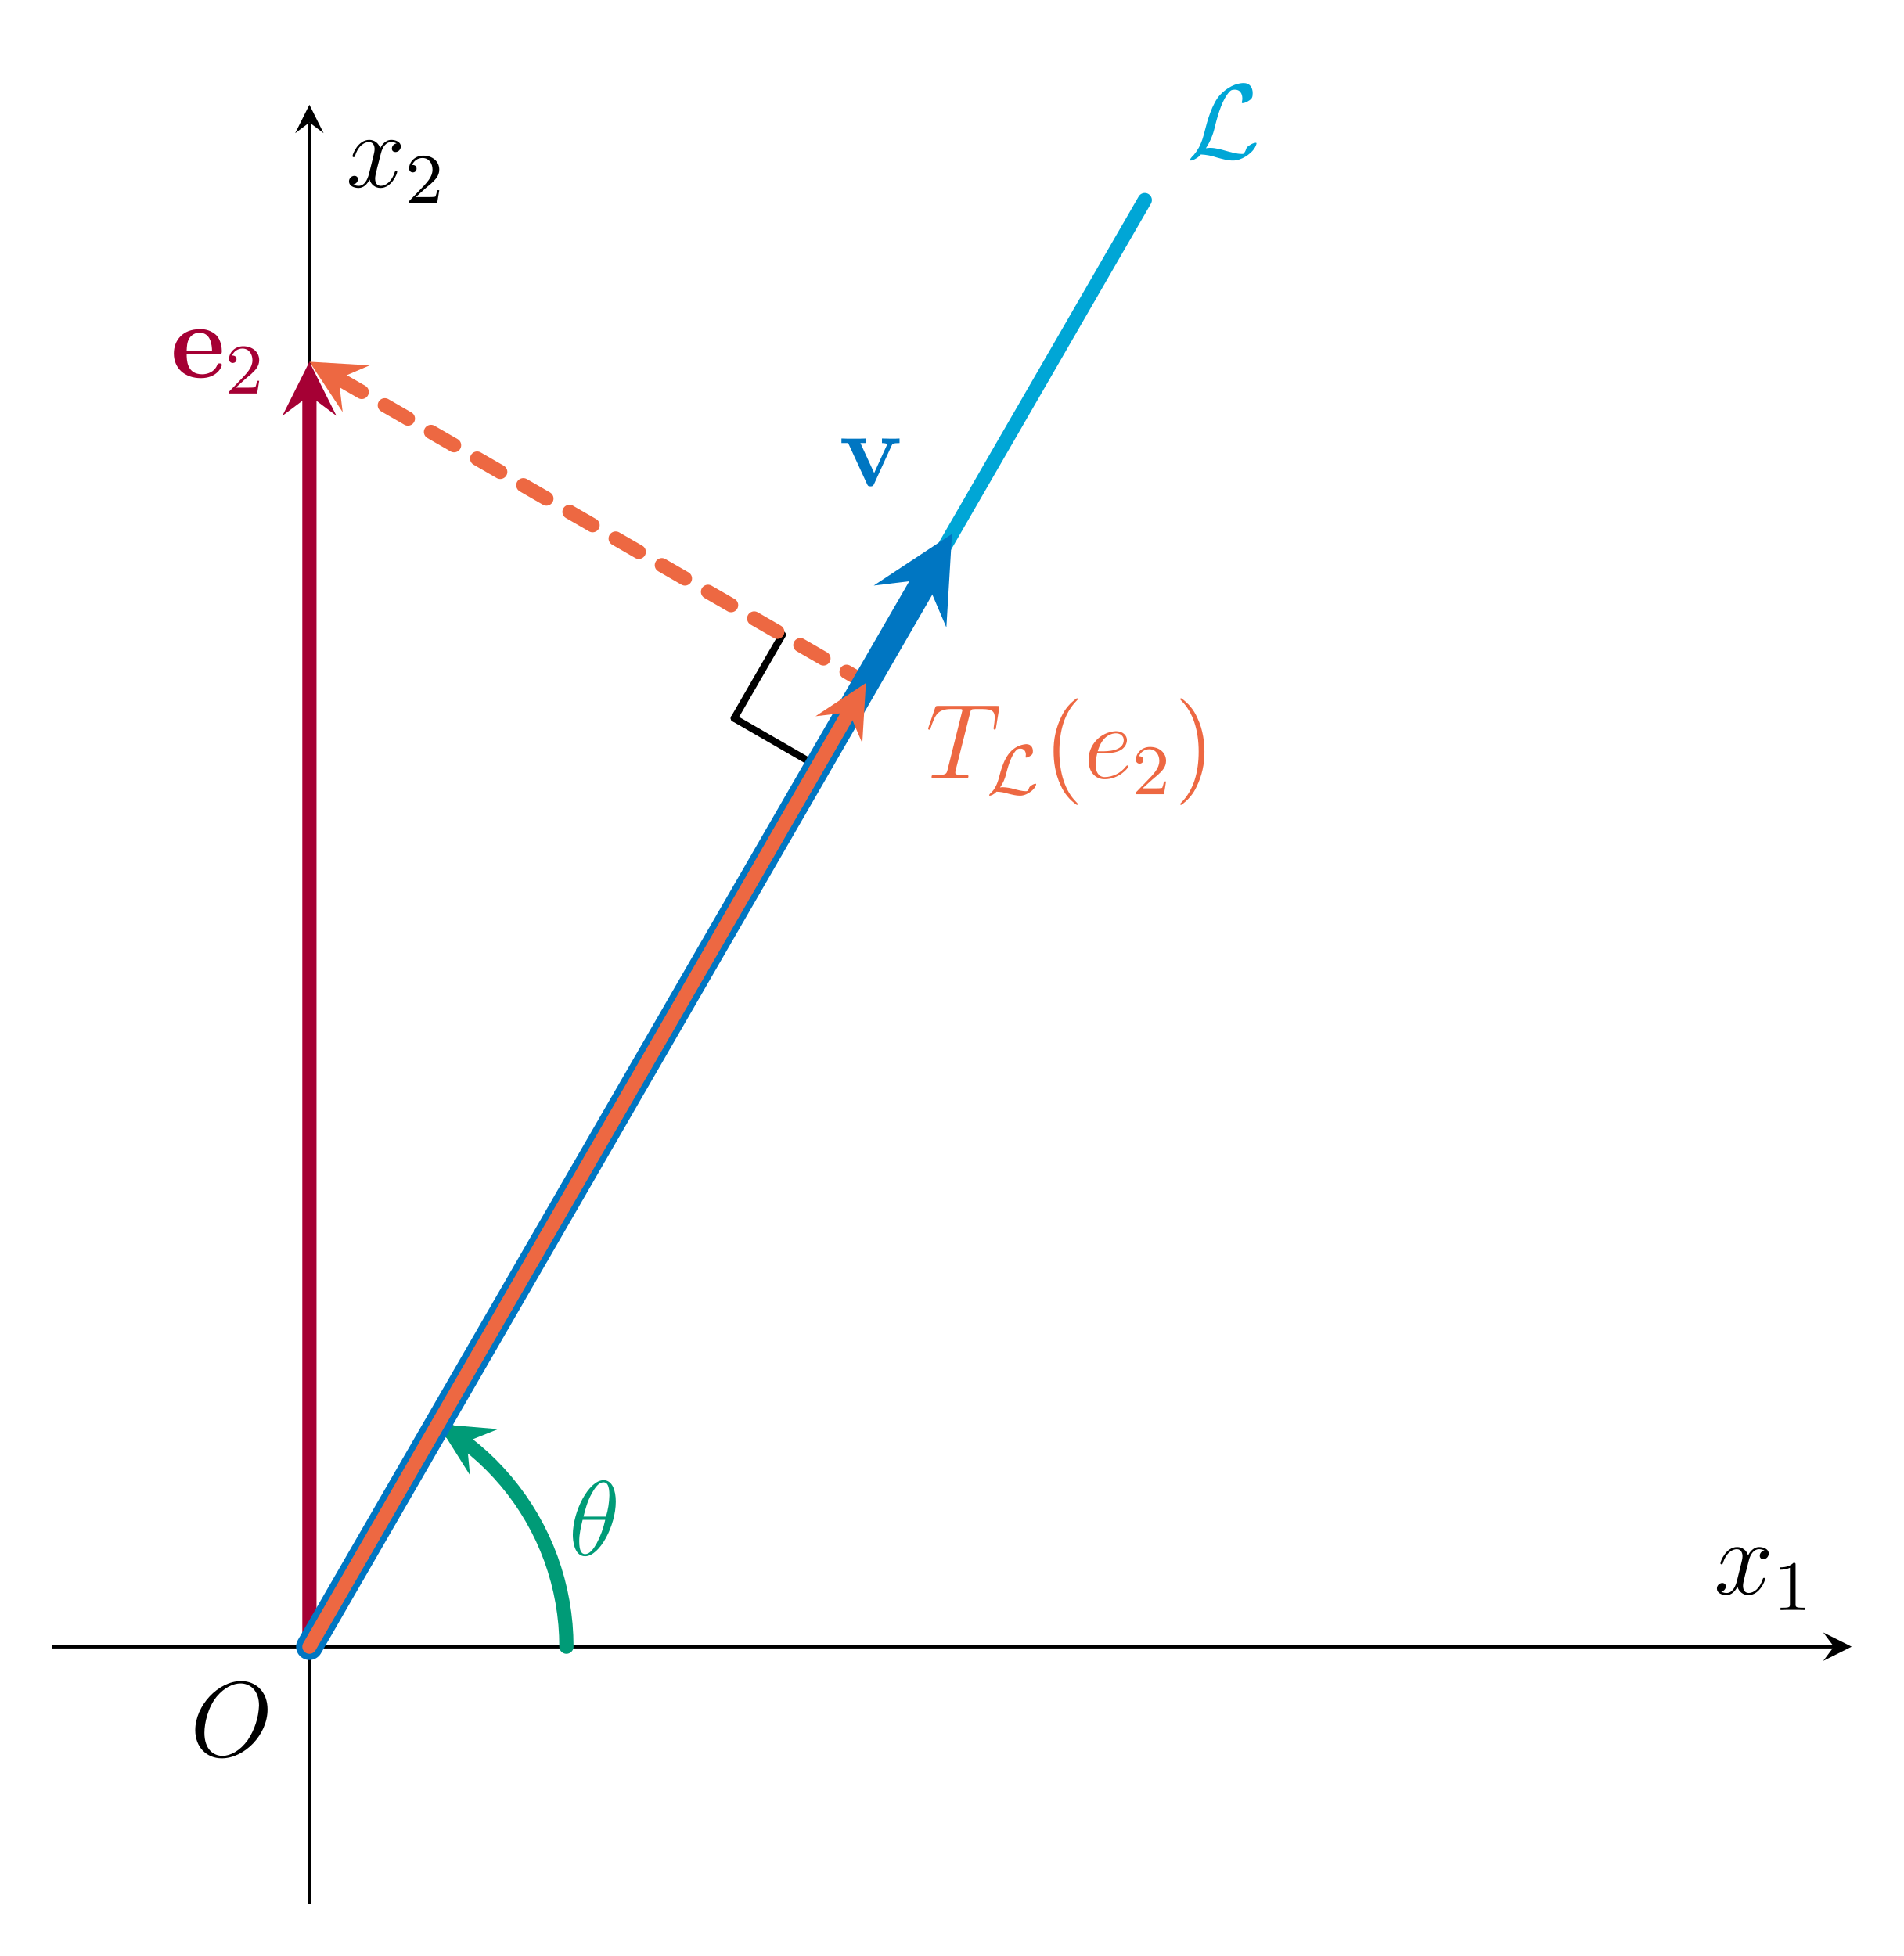
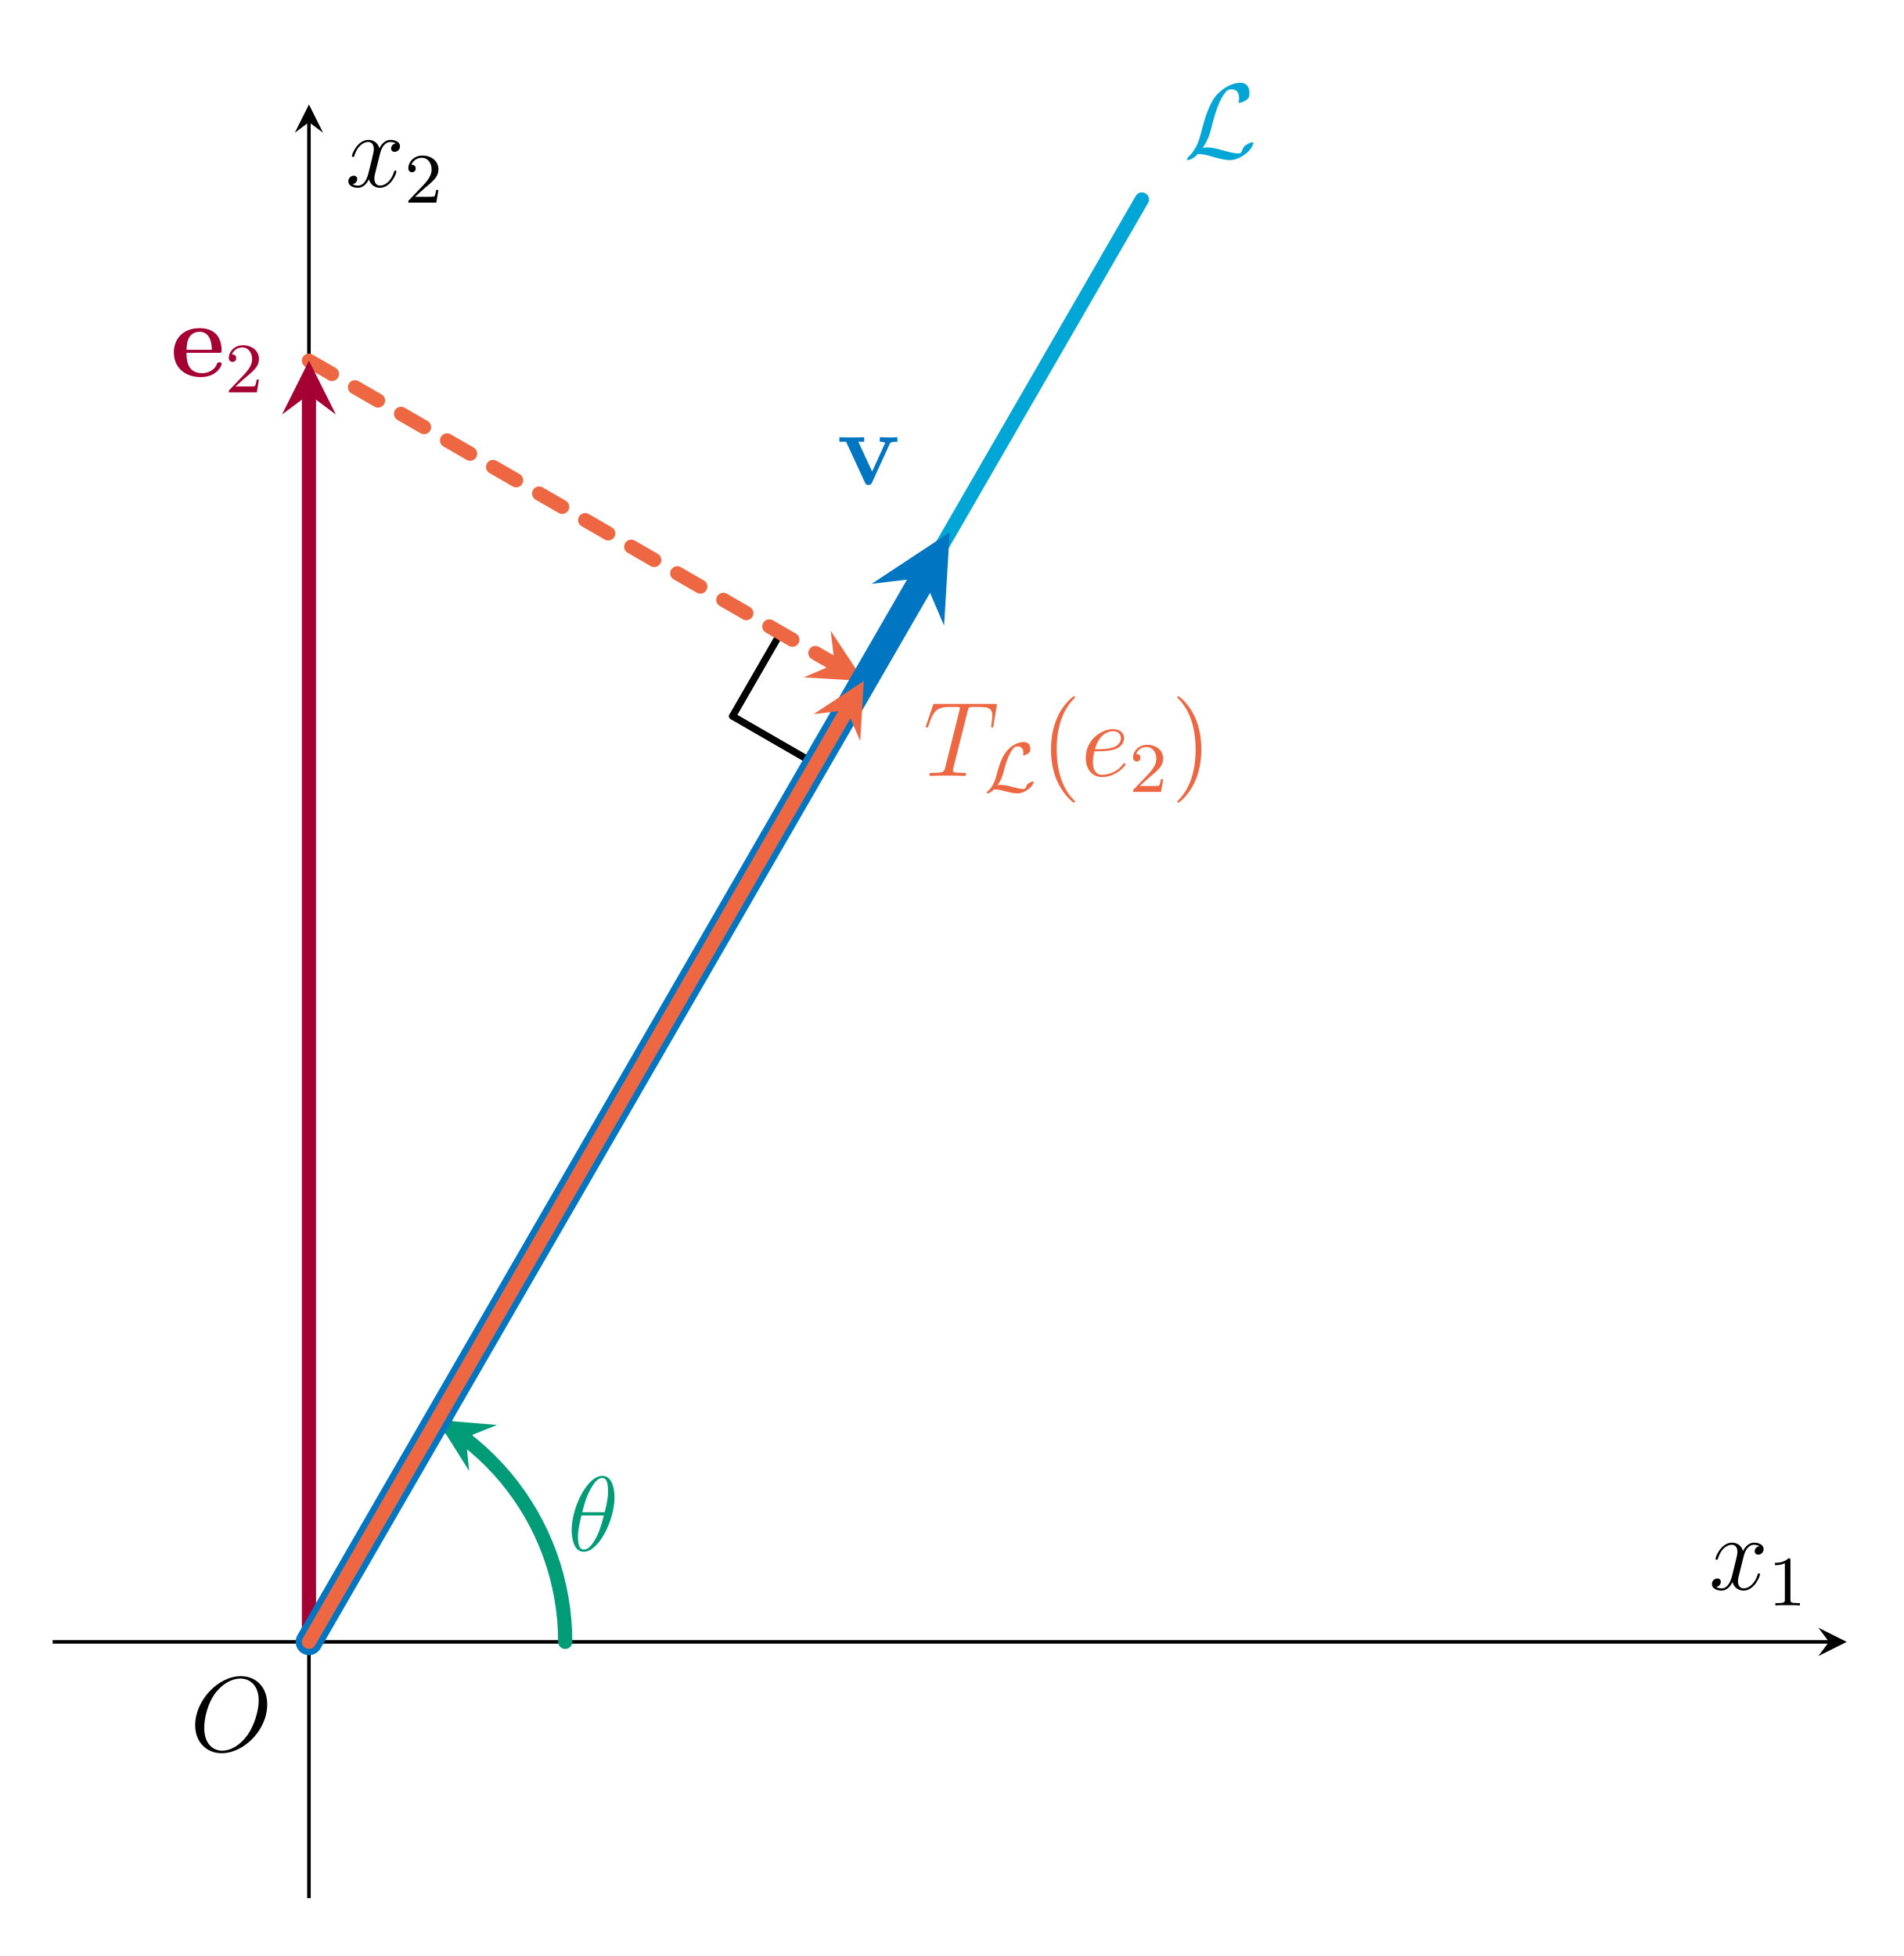
- <svg xmlns="http://www.w3.org/2000/svg" xmlns:xlink="http://www.w3.org/1999/xlink" width="284.637" height="292.48" viewBox="0 0 213.478 219.36">
-   <path stroke-width=".399" stroke-miterlimit="10" fill="none" stroke="#000" d="M5.869 184.67H205.62" />
-   <path d="m207.613 184.67-3.188-1.594 1.195 1.594-1.195 1.595" />
-   <path stroke-width=".399" stroke-miterlimit="10" fill="none" stroke="#000" d="M34.69 213.491V13.74" />
-   <path d="m34.69 11.747-1.594 3.188 1.594-1.195 1.594 1.195" />
-   <path stroke-width="1.594" stroke-linecap="round" stroke-miterlimit="10" fill="none" stroke="#009b77" d="m63.51 184.67-.029-1.256-.08-1.255-.139-1.25-.19-1.243-.246-1.233-.298-1.222-.353-1.207-.403-1.191-.457-1.17-.505-1.153-.558-1.127-.603-1.103-.654-1.074-.697-1.046-.745-1.013-.786-.982-.83-.945-.868-.908-.91-.87-.944-.83-.982-.785-1.013-.745-1.046-.697 2.16 1.313" />
-   <path d="m49.1 159.711 3.6 5.735-.366-3.768 3.514-1.407" fill="#009b77" />
-   <symbol id="a">
-     <path d="M.403.513c0 .102-.032.201-.114.201C.149.714 0 .421 0 .201 0 .155.01 0 .115 0c.136 0 .288.286.288.513M.1.372c.015.059.036.143.076.214.033.06.068.108.112.108C.321.694.343.666.343.57A.744.744 0 0 0 .311.372H.1m.204-.03A.845.845 0 0 0 .222.118C.193.067.158.02.116.02.085.02.06.044.06.143c0 .065.016.133.032.199h.212z" />
-   </symbol>
-   <use xlink:href="#a" transform="matrix(11.9552 0 0 -11.9552 64.227 174.532)" fill="#009b77" />
-   <path stroke-width="1.594" stroke-linecap="round" stroke-miterlimit="10" fill="none" stroke="#00a6d6" d="m34.69 184.67 3.902-6.76 3.903-6.759 3.903-6.76 3.902-6.76 3.903-6.76 3.903-6.76 3.903-6.759 3.902-6.76 3.903-6.76 3.903-6.76 3.903-6.759 3.902-6.76 3.903-6.76 3.903-6.76 3.902-6.759 3.903-6.76 3.903-6.76 3.903-6.76 3.902-6.759 3.903-6.76 3.903-6.76 3.903-6.76 3.902-6.759 3.903-6.76" />
-   <symbol id="b">
-     <path d="M.149.115a.602.602 0 0 1 .084.201c.035.138.073.258.135.327.012.013.02.022.052.022.069 0 .071-.069.071-.083C.491.564.486.55.486.545c0-.007.006-.007.007-.007.016 0 .043.011.068.029.018.014.027.024.027.065C.588.686.56.727.504.727.472.727.384.719.286.62.206.538.159.358.14.283.122.214.114.183.084.123A.445.445 0 0 0 .037.054C.01.029 0 .011 0 .006 0 .004.002 0 .009 0 .013 0 .034.004.06.021c.017.01.019.012.042.036A.529.529 0 0 0 .25.029C.301.015.352 0 .403 0c.081 0 .163.061.195.105.02.027.026.052.026.055 0 .007-.006.007-.007.007A.119.119 0 0 1 .56.144C.533.127.531.121.525.104.52.088.514.08.51.074.502.062.501.062.486.062.438.062.388.077.322.095.294.103.239.119.189.119a.181.181 0 0 1-.04-.004z" />
-   </symbol>
-   <use xlink:href="#b" transform="matrix(11.9552 0 0 -11.9552 133.423 18.004)" fill="#00a6d6" />
-   <path stroke-width=".797" stroke-linecap="round" stroke-miterlimit="10" fill="none" stroke="#000" d="m91.684 85.952-.39-.225-.39-.225-.39-.225-.39-.225-.39-.226-.39-.225-.39-.225-.39-.225-.39-.225-.39-.225-.39-.226-.39-.225-.39-.225-.39-.225-.39-.225-.39-.225-.39-.226-.39-.225-.39-.225-.39-.225-.39-.225-.39-.225-.39-.225-.39-.226" />
-   <path stroke-width=".797" stroke-linecap="round" stroke-miterlimit="10" fill="none" stroke="#000" d="m87.728 71.189-.225.39-.225.39-.225.39-.225.39-.225.39-.226.39-.225.39-.225.39-.225.39-.225.39-.225.39-.226.39-.225.39-.225.39-.225.39-.225.39-.225.39-.226.39-.225.39-.225.39-.225.39-.225.39-.225.39-.226.39" />
-   <path stroke-width="1.594" stroke-linecap="round" stroke-dasharray="2.989,2.989" stroke-miterlimit="10" fill="none" stroke="#ed6842" d="m37.968 42.46 59.12 34.132" />
-   <path d="m34.69 40.568 3.73 5.651-.452-3.758 3.481-1.487" fill="#ed6842" />
-   <path stroke-width="1.594" stroke-linecap="round" stroke-miterlimit="10" fill="none" stroke="#a50034" d="M34.69 184.67V44.356" />
-   <path d="m34.69 40.57-3.03 6.058 3.03-2.272 3.028 2.272" fill="#a50034" />
-   <symbol id="c">
-     <path d="M.421.227c.023 0 .029 0 .029.025 0 .03-.007.105-.053.152a.211.211 0 0 1-.156.055C.085.459 0 .357 0 .231 0 .091.103 0 .254 0 .405 0 .45.106.45.123.45.138.435.138.429.138.413.138.412.135.406.122.38.057.314.036.266.036.121.036.12.171.12.227h.301M.12.256c.002.041.003.08.024.116a.111.111 0 0 0 .097.054c.107 0 .116-.12.117-.17H.12z" />
-   </symbol>
-   <use xlink:href="#c" transform="matrix(11.9552 0 0 -11.9552 19.492 42.405)" fill="#a50034" />
-   <symbol id="d">
-     <path d="M.229.204c.016.015.058.048.074.062.062.057.121.112.121.203 0 .119-.1.196-.225.196C.079.665 0 .574 0 .485 0 .436.039.429.053.429c.021 0 .052.015.052.053 0 .052-.05.052-.062.052a.155.155 0 0 0 .145.098C.281.632.329.553.329.469.329.365.256.289.138.168L.012.038C0 .027 0 .025 0 0h.395l.029.179H.393A.316.316 0 0 0 .37.09C.364.082.288.082.272.082H.094l.135.122z" />
-   </symbol>
-   <use xlink:href="#d" transform="matrix(7.9701 0 0 -7.9701 25.68 44.126)" fill="#a50034" />
-   <path stroke-width="2.989" stroke-linecap="round" stroke-miterlimit="10" fill="none" stroke="#0076c2" d="m34.69 184.67 3.002-5.2 3.002-5.2 3.002-5.199 3.002-5.2 3.002-5.2 3.002-5.2 3.002-5.2 3.002-5.199 3.002-5.2 3.002-5.2 3.002-5.2 3.003-5.2 3.002-5.199 3.002-5.2 3.002-5.2 3.002-5.2 3.002-5.2 3.002-5.199 3.002-5.2 3.002-5.2 3.002-5.2 3.002-5.2 3.003-5.199.063-.11" />
-   <path d="m106.74 59.875-8.775 5.794 5.836-.703 2.309 5.405" fill="#0076c2" />
-   <symbol id="e">
-     <path d="M.471.383c.007.015.011.023.074.023v.043C.509.447.507.447.466.447L.38.449V.406C.407.406.429.401.429.394L.424.382.307.125.178.406h.055v.043C.21.447.14.447.113.447c-.029 0-.087 0-.113.002V.406h.063L.239.024C.248.005.25 0 .273 0c.016 0 .024.002.033.022l.165.361z" />
-   </symbol>
-   <use xlink:href="#e" transform="matrix(11.9552 0 0 -11.9552 94.344 54.542)" fill="#0076c2" />
-   <path stroke-width="1.594" stroke-linecap="round" stroke-miterlimit="10" fill="none" stroke="#ed6842" d="m34.69 184.67 2.6-4.503 2.6-4.503 2.6-4.503 2.6-4.503 2.6-4.504 2.6-4.503 2.599-4.503 2.6-4.503 2.6-4.504 2.6-4.503 2.6-4.503 2.6-4.503 2.6-4.503 2.6-4.504 2.6-4.503 2.6-4.503 2.6-4.503 2.6-4.504 2.6-4.503 2.6-4.503 2.599-4.503 2.6-4.504 2.6-4.503.707-1.224" />
-   <path d="m97.088 76.593-5.652 3.731 3.759-.452 1.487 3.48" fill="#ed6842" />
-   <symbol id="f">
-     <path d="M.393.61c.006.024.008.033.023.037.008.002.041.002.062.002.1 0 .147-.004.147-.082a.747.747 0 0 0-.01-.09L.614.465c0-.004.004-.01.01-.01.01 0 .01.005.013.021l.029.177.002.014c0 .011-.006.011-.026.011H.095C.072.678.071.677.065.659L.004.479A.103.103 0 0 1 0 .465a.01.01 0 0 1 .01-.01c.008 0 .01.004.014.017.042.121.063.177.196.177h.067c.024 0 .034 0 .034-.011 0-.003 0-.005-.005-.023L.182.078C.172.039.17.029.064.029.039.029.032.029.032.01.032 0 .043 0 .048 0l.076.002H.28L.357 0c.011 0 .021 0 .021.019 0 .01-.007.01-.033.01-.09 0-.09.009-.09.024 0 .001 0 .008.004.024L.393.61z" />
-   </symbol>
-   <use xlink:href="#f" transform="matrix(11.9552 0 0 -11.9552 104.064 87.271)" fill="#ed6842" />
-   <symbol id="g">
-     <path d="M.153.115a.55.55 0 0 1 .086.194c.018.068.065.253.142.33.014.014.023.023.059.023C.492.662.516.62.516.577.516.561.512.547.512.543c0-.007.007-.007.01-.007.017 0 .045.015.063.027.023.017.03.028.03.065C.615.667.597.725.52.725A.335.335 0 0 1 .292.609C.241.55.192.466.143.274.131.228.102.115.035.05.017.033 0 .017 0 .007 0 .001.005 0 .01 0c.009 0 .053.011.093.056A.566.566 0 0 0 .257.031C.325.014.377 0 .434 0c.063 0 .12.033.156.061.06.046.071.094.071.1 0 .007-.006.007-.01.007A.125.125 0 0 1 .596.145C.568.127.565.119.56.105.547.063.532.063.514.063.464.063.401.08.358.091a.648.648 0 0 1-.165.028c-.001 0-.026 0-.04-.004z" />
-   </symbol>
-   <use xlink:href="#g" transform="matrix(7.9701 0 0 -7.9701 110.909 89.232)" fill="#ed6842" />
-   <symbol id="h">
-     <path d="M.227.008c0 .003 0 .005-.017.022C.11.131.054.296.054.5c0 .194.047.361.163.479.01.009.01.011.01.014 0 .006-.005.008-.009.008a.42.42 0 0 1-.144-.17A.713.713 0 0 1 0 .5C0 .411.014.292.066.185A.426.426 0 0 1 .218 0c.004 0 .009.002.009.008z" />
-   </symbol>
-   <use xlink:href="#h" transform="matrix(11.9552 0 0 -11.9552 118.132 90.272)" fill="#ed6842" />
-   <symbol id="i">
-     <path d="M.134.242c.027 0 .095.002.143.02C.353.291.36.349.36.367.36.411.322.451.256.451A.27.27 0 0 1 0 .178C0 .073.06 0 .151 0c.136 0 .222.106.222.119C.373.125.367.13.363.13.36.13.359.129.35.12a.256.256 0 0 0-.197-.1C.096.02.066.065.066.139c0 .014 0 .039.015.103h.053m-.048.02c.043.154.138.169.17.169C.3.431.33.405.33.367.33.262.17.262.128.262H.086z" />
-   </symbol>
-   <use xlink:href="#i" transform="matrix(11.9552 0 0 -11.9552 122.05 87.39)" fill="#ed6842" />
-   <use xlink:href="#d" transform="matrix(7.9701 0 0 -7.9701 127.36 89.065)" fill="#ed6842" />
-   <symbol id="j">
-     <path d="M.227.5c0 .076-.01.2-.066.316a.426.426 0 0 1-.152.185C.005 1.001 0 .999 0 .993 0 .99 0 .988.017.971.117.87.173.705.173.501.173.307.126.14.01.022 0 .013 0 .011 0 .008 0 .002.005 0 .009 0a.42.42 0 0 1 .144.17.72.72 0 0 1 .074.33z" />
-   </symbol>
-   <use xlink:href="#j" transform="matrix(11.9552 0 0 -11.9552 132.328 90.272)" fill="#ed6842" />
-   <symbol id="k">
-     <path d="M.678.459C.678.624.57.725.43.725.216.725 0 .495 0 .264 0 .107.104 0 .249 0c.21 0 .429.219.429.459M.255.023c-.082 0-.169.06-.169.216 0 .091.033.24.115.34.073.088.157.124.224.124.088 0 .173-.064.173-.208A.631.631 0 0 0 .493.172C.42.07.329.023.255.023z" />
-   </symbol>
-   <use xlink:href="#k" transform="matrix(11.9552 0 0 -11.9552 21.89 197.192)" />
-   <symbol id="l">
-     <path d="M.446.418C.414.412.402.388.402.369c0-.024.019-.032.033-.032.03 0 .051.026.051.053 0 .042-.048.061-.09.061C.335.451.301.391.292.372a.104.104 0 0 1-.103.079C.087.451.033.32.033.298c0-.004.004-.009.011-.009.008 0 .01.006.012.01.034.111.101.132.13.132C.231.431.24.389.24.365.24.343.234.32.222.272L.188.135C.173.075.144.02.091.02.086.02.061.02.04.033a.052.052 0 0 1 .044.049c0 .02-.015.032-.034.032A.052.052 0 0 1 0 .061C0 .019.047 0 .09 0c.048 0 .082.038.103.079A.105.105 0 0 1 .296 0c.102 0 .156.131.156.153 0 .005-.004.009-.01.009C.433.162.432.157.429.149.402.061.344.02.299.02.264.02.245.046.245.087c0 .022.004.038.02.104L.3.327c.015.06.049.104.095.104.002 0 .03 0 .051-.013z" />
-   </symbol>
-   <use xlink:href="#l" transform="matrix(11.9552 0 0 -11.9552 192.504 178.89)" />
-   <symbol id="m">
-     <path d="M.218.637c0 .027-.002.028-.029.028C.148.625.095.601 0 .601V.568c.027 0 .081 0 .139.027V.082C.139.045.136.033.041.033H.006V0c.041.003.127.003.172.003C.223.003.31.003.351 0v.033H.316C.221.033.218.045.218.082v.555z" />
-   </symbol>
-   <use xlink:href="#m" transform="matrix(7.9701 0 0 -7.9701 199.586 180.564)" />
-   <use xlink:href="#l" transform="matrix(11.9552 0 0 -11.9552 39.13 21.08)" />
-   <use xlink:href="#d" transform="matrix(7.9701 0 0 -7.9701 45.87 22.753)" />
+ <svg xmlns="http://www.w3.org/2000/svg" xmlns:xlink="http://www.w3.org/1999/xlink" width="213.478pt" height="219.36pt" viewBox="0 0 213.478 219.36" version="1.2">
+   <defs>
+     <g>
+       <symbol overflow="visible" id="glyph0-0">
+         <path style="stroke:none;" d="" />
+       </symbol>
+       <symbol overflow="visible" id="glyph0-1">
+         <path style="stroke:none;" d="M 5.281 -6 C 5.281 -7.219 4.906 -8.391 3.922 -8.391 C 2.25 -8.391 0.484 -4.906 0.484 -2.281 C 0.484 -1.734 0.594 0.125 1.844 0.125 C 3.469 0.125 5.281 -3.297 5.281 -6 Z M 1.672 -4.312 C 1.844 -5.016 2.094 -6.016 2.578 -6.859 C 2.969 -7.578 3.391 -8.156 3.906 -8.156 C 4.297 -8.156 4.562 -7.828 4.562 -6.672 C 4.562 -6.25 4.531 -5.656 4.188 -4.312 Z M 4.094 -3.953 C 3.797 -2.797 3.547 -2.031 3.125 -1.281 C 2.781 -0.672 2.359 -0.125 1.859 -0.125 C 1.484 -0.125 1.188 -0.406 1.188 -1.578 C 1.188 -2.359 1.391 -3.172 1.578 -3.953 Z M 4.094 -3.953 " />
+       </symbol>
+       <symbol overflow="visible" id="glyph0-2">
+         <path style="stroke:none;" d="M 4.969 -7.266 C 5.047 -7.562 5.062 -7.672 5.25 -7.719 C 5.344 -7.734 5.734 -7.734 5.984 -7.734 C 7.172 -7.734 7.734 -7.688 7.734 -6.766 C 7.734 -6.578 7.688 -6.125 7.625 -5.688 L 7.609 -5.547 C 7.609 -5.5 7.656 -5.422 7.719 -5.422 C 7.844 -5.422 7.844 -5.484 7.875 -5.672 L 8.219 -7.781 C 8.25 -7.891 8.25 -7.922 8.25 -7.953 C 8.25 -8.078 8.172 -8.078 7.938 -8.078 L 1.422 -8.078 C 1.141 -8.078 1.125 -8.078 1.062 -7.859 L 0.328 -5.703 C 0.328 -5.688 0.281 -5.562 0.281 -5.547 C 0.281 -5.484 0.328 -5.422 0.406 -5.422 C 0.5 -5.422 0.531 -5.469 0.578 -5.625 C 1.078 -7.062 1.328 -7.734 2.906 -7.734 L 3.703 -7.734 C 4 -7.734 4.109 -7.734 4.109 -7.609 C 4.109 -7.578 4.109 -7.547 4.047 -7.328 L 2.453 -0.938 C 2.344 -0.469 2.312 -0.344 1.047 -0.344 C 0.75 -0.344 0.672 -0.344 0.672 -0.125 C 0.672 0 0.797 0 0.859 0 C 1.156 0 1.469 -0.031 1.766 -0.031 L 3.625 -0.031 C 3.922 -0.031 4.25 0 4.547 0 C 4.672 0 4.797 0 4.797 -0.219 C 4.797 -0.344 4.703 -0.344 4.406 -0.344 C 3.328 -0.344 3.328 -0.453 3.328 -0.625 C 3.328 -0.641 3.328 -0.734 3.375 -0.922 Z M 4.969 -7.266 " />
+       </symbol>
+       <symbol overflow="visible" id="glyph0-3">
+         <path style="stroke:none;" d="M 2.141 -2.766 C 2.453 -2.766 3.266 -2.797 3.844 -3 C 4.75 -3.344 4.828 -4.047 4.828 -4.25 C 4.828 -4.781 4.375 -5.25 3.594 -5.25 C 2.344 -5.25 0.531 -4.125 0.531 -2 C 0.531 -0.75 1.25 0.125 2.344 0.125 C 3.953 0.125 4.984 -1.141 4.984 -1.297 C 4.984 -1.375 4.906 -1.438 4.859 -1.438 C 4.828 -1.438 4.812 -1.422 4.703 -1.312 C 3.953 -0.297 2.812 -0.125 2.359 -0.125 C 1.688 -0.125 1.328 -0.656 1.328 -1.531 C 1.328 -1.703 1.328 -2 1.5 -2.766 Z M 1.562 -3 C 2.078 -4.844 3.203 -5.016 3.594 -5.016 C 4.109 -5.016 4.469 -4.703 4.469 -4.25 C 4.469 -3 2.562 -3 2.062 -3 Z M 1.562 -3 " />
+       </symbol>
+       <symbol overflow="visible" id="glyph0-4">
+         <path style="stroke:none;" d="M 8.656 -5.219 C 8.656 -7.188 7.375 -8.391 5.703 -8.391 C 3.141 -8.391 0.578 -5.656 0.578 -2.891 C 0.578 -1.031 1.812 0.25 3.547 0.25 C 6.047 0.25 8.656 -2.359 8.656 -5.219 Z M 3.609 -0.031 C 2.641 -0.031 1.594 -0.734 1.594 -2.594 C 1.594 -3.688 1.984 -5.453 2.969 -6.656 C 3.844 -7.703 4.844 -8.125 5.641 -8.125 C 6.688 -8.125 7.703 -7.375 7.703 -5.656 C 7.703 -4.594 7.25 -2.938 6.453 -1.797 C 5.578 -0.578 4.5 -0.031 3.609 -0.031 Z M 3.609 -0.031 " />
+       </symbol>
+       <symbol overflow="visible" id="glyph0-5">
+         <path style="stroke:none;" d="M 5.656 -4.859 C 5.266 -4.797 5.125 -4.5 5.125 -4.281 C 5.125 -4 5.359 -3.906 5.516 -3.906 C 5.875 -3.906 6.125 -4.203 6.125 -4.531 C 6.125 -5.031 5.562 -5.25 5.062 -5.25 C 4.328 -5.25 3.922 -4.547 3.812 -4.312 C 3.547 -5.203 2.797 -5.25 2.594 -5.25 C 1.375 -5.25 0.734 -3.703 0.734 -3.438 C 0.734 -3.391 0.781 -3.328 0.859 -3.328 C 0.953 -3.328 0.984 -3.391 1 -3.453 C 1.406 -4.766 2.203 -5.016 2.547 -5.016 C 3.094 -5.016 3.188 -4.516 3.188 -4.234 C 3.188 -3.969 3.125 -3.703 2.984 -3.125 L 2.578 -1.484 C 2.391 -0.781 2.047 -0.125 1.422 -0.125 C 1.359 -0.125 1.062 -0.125 0.812 -0.281 C 1.234 -0.359 1.328 -0.719 1.328 -0.859 C 1.328 -1.094 1.156 -1.234 0.938 -1.234 C 0.641 -1.234 0.328 -0.984 0.328 -0.609 C 0.328 -0.109 0.891 0.125 1.406 0.125 C 1.984 0.125 2.391 -0.328 2.641 -0.828 C 2.828 -0.125 3.422 0.125 3.859 0.125 C 5.078 0.125 5.719 -1.438 5.719 -1.703 C 5.719 -1.766 5.672 -1.812 5.609 -1.812 C 5.5 -1.812 5.484 -1.75 5.453 -1.656 C 5.125 -0.609 4.438 -0.125 3.906 -0.125 C 3.484 -0.125 3.25 -0.422 3.25 -0.922 C 3.25 -1.188 3.297 -1.375 3.5 -2.156 L 3.906 -3.781 C 4.094 -4.5 4.5 -5.016 5.047 -5.016 C 5.062 -5.016 5.406 -5.016 5.656 -4.859 Z M 5.656 -4.859 " />
+       </symbol>
+       <symbol overflow="visible" id="glyph1-0">
+         <path style="stroke:none;" d="" />
+       </symbol>
+       <symbol overflow="visible" id="glyph1-1">
+         <path style="stroke:none;" d="M 2.141 -1.109 C 2.797 -2.109 3 -2.875 3.141 -3.5 C 3.562 -5.156 4.016 -6.578 4.75 -7.406 C 4.906 -7.562 5 -7.672 5.375 -7.672 C 6.203 -7.672 6.219 -6.844 6.219 -6.672 C 6.219 -6.469 6.156 -6.297 6.156 -6.234 C 6.156 -6.156 6.234 -6.156 6.25 -6.156 C 6.438 -6.156 6.766 -6.281 7.062 -6.5 C 7.266 -6.672 7.375 -6.781 7.375 -7.266 C 7.375 -7.922 7.047 -8.406 6.375 -8.406 C 6 -8.406 4.953 -8.312 3.781 -7.125 C 2.828 -6.156 2.266 -4 2.031 -3.109 C 1.828 -2.281 1.734 -1.922 1.375 -1.203 C 1.281 -1.062 0.984 -0.531 0.812 -0.375 C 0.484 -0.078 0.375 0.125 0.375 0.188 C 0.375 0.219 0.391 0.266 0.484 0.266 C 0.531 0.266 0.781 0.219 1.078 0.016 C 1.281 -0.109 1.312 -0.125 1.578 -0.422 C 2.188 -0.406 2.594 -0.297 3.344 -0.078 C 3.953 0.078 4.562 0.266 5.172 0.266 C 6.141 0.266 7.125 -0.469 7.5 -0.984 C 7.734 -1.312 7.812 -1.609 7.812 -1.641 C 7.812 -1.734 7.734 -1.734 7.719 -1.734 C 7.531 -1.734 7.25 -1.594 7.047 -1.453 C 6.719 -1.25 6.703 -1.188 6.625 -0.984 C 6.562 -0.781 6.5 -0.688 6.453 -0.625 C 6.359 -0.484 6.344 -0.484 6.156 -0.484 C 5.594 -0.484 5 -0.656 4.203 -0.875 C 3.875 -0.969 3.219 -1.156 2.625 -1.156 C 2.469 -1.156 2.297 -1.141 2.141 -1.109 Z M 2.141 -1.109 " />
+       </symbol>
+       <symbol overflow="visible" id="glyph2-0">
+         <path style="stroke:none;" d="" />
+       </symbol>
+       <symbol overflow="visible" id="glyph2-1">
+         <path style="stroke:none;" d="M 5.391 -2.641 C 5.656 -2.641 5.734 -2.641 5.734 -2.938 C 5.734 -3.297 5.656 -4.188 5.109 -4.75 C 4.609 -5.25 3.938 -5.406 3.25 -5.406 C 1.391 -5.406 0.375 -4.188 0.375 -2.688 C 0.375 -1.016 1.594 0.078 3.391 0.078 C 5.203 0.078 5.734 -1.188 5.734 -1.391 C 5.734 -1.578 5.562 -1.578 5.484 -1.578 C 5.297 -1.578 5.281 -1.531 5.203 -1.391 C 4.906 -0.609 4.109 -0.359 3.547 -0.359 C 1.812 -0.359 1.797 -1.969 1.797 -2.641 Z M 1.797 -2.984 C 1.828 -3.469 1.844 -3.938 2.094 -4.359 C 2.312 -4.75 2.734 -5 3.25 -5 C 4.516 -5 4.625 -3.578 4.641 -2.984 Z M 1.797 -2.984 " />
+       </symbol>
+       <symbol overflow="visible" id="glyph2-2">
+         <path style="stroke:none;" d="M 5.906 -4.5 C 5.984 -4.688 6.031 -4.781 6.781 -4.781 L 6.781 -5.297 C 6.359 -5.266 6.328 -5.266 5.844 -5.266 C 5.516 -5.266 5.5 -5.266 4.812 -5.297 L 4.812 -4.781 C 5.141 -4.781 5.406 -4.719 5.406 -4.641 C 5.406 -4.625 5.406 -4.609 5.344 -4.5 L 3.953 -1.438 L 2.406 -4.781 L 3.062 -4.781 L 3.062 -5.297 C 2.797 -5.266 1.953 -5.266 1.641 -5.266 C 1.281 -5.266 0.594 -5.266 0.281 -5.297 L 0.281 -4.781 L 1.031 -4.781 L 3.141 -0.219 C 3.25 0 3.266 0.062 3.547 0.062 C 3.734 0.062 3.828 0.031 3.938 -0.203 Z M 5.906 -4.5 " />
+       </symbol>
+       <symbol overflow="visible" id="glyph3-0">
+         <path style="stroke:none;" d="" />
+       </symbol>
+       <symbol overflow="visible" id="glyph3-1">
+         <path style="stroke:none;" d="M 2.25 -1.625 C 2.375 -1.734 2.703 -2 2.828 -2.109 C 3.328 -2.562 3.797 -3 3.797 -3.734 C 3.797 -4.672 3 -5.281 2 -5.281 C 1.047 -5.281 0.422 -4.562 0.422 -3.859 C 0.422 -3.469 0.734 -3.406 0.844 -3.406 C 1.016 -3.406 1.25 -3.531 1.25 -3.828 C 1.25 -4.25 0.859 -4.25 0.766 -4.25 C 1 -4.828 1.531 -5.031 1.922 -5.031 C 2.656 -5.031 3.031 -4.391 3.031 -3.734 C 3.031 -2.906 2.453 -2.297 1.516 -1.344 L 0.516 -0.297 C 0.422 -0.219 0.422 -0.203 0.422 0 L 3.562 0 L 3.797 -1.422 L 3.547 -1.422 C 3.516 -1.266 3.453 -0.859 3.359 -0.719 C 3.312 -0.656 2.719 -0.656 2.578 -0.656 L 1.172 -0.656 Z M 2.25 -1.625 " />
+       </symbol>
+       <symbol overflow="visible" id="glyph3-2">
+         <path style="stroke:none;" d="M 2.5 -5.062 C 2.5 -5.281 2.484 -5.281 2.266 -5.281 C 1.938 -4.969 1.516 -4.781 0.766 -4.781 L 0.766 -4.516 C 0.984 -4.516 1.406 -4.516 1.875 -4.734 L 1.875 -0.656 C 1.875 -0.359 1.844 -0.266 1.094 -0.266 L 0.812 -0.266 L 0.812 0 C 1.141 -0.031 1.828 -0.031 2.172 -0.031 C 2.531 -0.031 3.234 -0.031 3.562 0 L 3.562 -0.266 L 3.281 -0.266 C 2.516 -0.266 2.5 -0.359 2.5 -0.656 Z M 2.5 -5.062 " />
+       </symbol>
+       <symbol overflow="visible" id="glyph4-0">
+         <path style="stroke:none;" d="" />
+       </symbol>
+       <symbol overflow="visible" id="glyph4-1">
+         <path style="stroke:none;" d="M 1.484 -0.75 C 1.922 -1.375 2.047 -1.844 2.172 -2.297 C 2.312 -2.828 2.688 -4.297 3.297 -4.922 C 3.406 -5.031 3.484 -5.094 3.766 -5.094 C 4.188 -5.094 4.375 -4.766 4.375 -4.422 C 4.375 -4.297 4.344 -4.188 4.344 -4.156 C 4.344 -4.094 4.391 -4.094 4.422 -4.094 C 4.562 -4.094 4.781 -4.219 4.922 -4.312 C 5.109 -4.453 5.156 -4.531 5.156 -4.828 C 5.156 -5.141 5.016 -5.594 4.406 -5.594 C 3.703 -5.594 2.969 -5.109 2.594 -4.672 C 2.188 -4.203 1.797 -3.547 1.406 -2.016 C 1.312 -1.641 1.078 -0.75 0.547 -0.234 C 0.406 -0.094 0.266 0.031 0.266 0.109 C 0.266 0.156 0.312 0.172 0.344 0.172 C 0.422 0.172 0.766 0.078 1.094 -0.281 C 1.5 -0.281 1.828 -0.203 2.312 -0.078 C 2.859 0.062 3.266 0.172 3.719 0.172 C 4.219 0.172 4.672 -0.094 4.969 -0.312 C 5.438 -0.688 5.531 -1.062 5.531 -1.109 C 5.531 -1.172 5.484 -1.172 5.453 -1.172 C 5.344 -1.172 5.156 -1.078 5.016 -0.984 C 4.781 -0.844 4.766 -0.781 4.719 -0.672 C 4.625 -0.328 4.5 -0.328 4.359 -0.328 C 3.953 -0.328 3.453 -0.469 3.125 -0.562 C 2.703 -0.672 2.266 -0.781 1.812 -0.781 C 1.797 -0.781 1.594 -0.781 1.484 -0.75 Z M 1.484 -0.75 " />
+       </symbol>
+       <symbol overflow="visible" id="glyph5-0">
+         <path style="stroke:none;" d="" />
+       </symbol>
+       <symbol overflow="visible" id="glyph5-1">
+         <path style="stroke:none;" d="M 3.875 2.891 C 3.875 2.859 3.875 2.844 3.672 2.641 C 2.484 1.438 1.812 -0.531 1.812 -2.969 C 1.812 -5.281 2.375 -7.266 3.75 -8.672 C 3.875 -8.781 3.875 -8.812 3.875 -8.844 C 3.875 -8.922 3.812 -8.938 3.766 -8.938 C 3.609 -8.938 2.641 -8.078 2.047 -6.922 C 1.438 -5.703 1.172 -4.438 1.172 -2.969 C 1.172 -1.906 1.328 -0.484 1.953 0.781 C 2.656 2.219 3.641 3 3.766 3 C 3.812 3 3.875 2.969 3.875 2.891 Z M 3.875 2.891 " />
+       </symbol>
+       <symbol overflow="visible" id="glyph5-2">
+         <path style="stroke:none;" d="M 3.359 -2.969 C 3.359 -3.875 3.25 -5.359 2.578 -6.734 C 1.875 -8.172 0.891 -8.938 0.766 -8.938 C 0.719 -8.938 0.656 -8.922 0.656 -8.844 C 0.656 -8.812 0.656 -8.781 0.859 -8.578 C 2.047 -7.375 2.719 -5.406 2.719 -2.984 C 2.719 -0.672 2.156 1.328 0.781 2.734 C 0.656 2.844 0.656 2.859 0.656 2.891 C 0.656 2.969 0.719 3 0.766 3 C 0.922 3 1.891 2.141 2.484 0.969 C 3.094 -0.25 3.359 -1.531 3.359 -2.969 Z M 3.359 -2.969 " />
+       </symbol>
+     </g>
+     <clipPath id="clip1">
+       <path d="M 0.051 22 L 146 22 L 146 218.723 L 0.051 218.723 Z M 0.051 22 " />
+     </clipPath>
+   </defs>
+   <g id="surface1">
+     <path style="fill:none;stroke-width:0.399;stroke-linecap:butt;stroke-linejoin:miter;stroke:rgb(0%,0%,0%);stroke-opacity:1;stroke-miterlimit:10;" d="M 0 28.821 L 199.749 28.821 " transform="matrix(0.997091,0,0,-0.997091,5.902199,212.8699)" />
+     <path style=" stroke:none;fill-rule:nonzero;fill:rgb(0%,0%,0%);fill-opacity:1;" d="M 207.059 184.133 L 203.879 182.543 L 205.07 184.133 L 203.879 185.723 " />
+     <path style="fill:none;stroke-width:0.399;stroke-linecap:butt;stroke-linejoin:miter;stroke:rgb(0%,0%,0%);stroke-opacity:1;stroke-miterlimit:10;" d="M 28.822 -0.001 L 28.822 199.752 " transform="matrix(0.997091,0,0,-0.997091,5.902199,212.8699)" />
+     <path style=" stroke:none;fill-rule:nonzero;fill:rgb(0%,0%,0%);fill-opacity:1;" d="M 34.641 11.715 L 33.051 14.891 L 34.641 13.699 L 36.227 14.891 " />
+     <path style="fill:none;stroke-width:1.594;stroke-linecap:round;stroke-linejoin:miter;stroke:rgb(0%,60.782%,46.666%);stroke-opacity:1;stroke-miterlimit:10;" d="M 57.64 28.821 L 57.613 30.079 L 57.531 31.332 L 57.394 32.582 L 57.202 33.824 L 56.955 35.058 L 56.661 36.28 L 56.305 37.487 L 55.905 38.678 L 55.447 39.849 L 54.941 41.001 L 54.385 42.129 L 53.782 43.23 L 53.127 44.304 L 52.43 45.35 L 51.686 46.364 L 50.898 47.348 L 50.068 48.292 L 49.198 49.201 L 48.289 50.066 L 47.345 50.897 L 46.365 51.684 L 45.351 52.429 L 44.305 53.126 L 46.463 51.814 " transform="matrix(0.997091,0,0,-0.997091,5.902199,212.8699)" />
+     <path style=" stroke:none;fill-rule:nonzero;fill:rgb(0%,60.782%,46.666%);fill-opacity:1;" d="M 49.008 159.246 L 52.598 164.965 L 52.23 161.207 L 55.734 159.805 " />
+     <g style="fill:rgb(0%,60.782%,46.666%);fill-opacity:1;">
+       <use xlink:href="#glyph0-1" x="63.614" y="173.905" />
+     </g>
+     <path style="fill:none;stroke-width:1.594;stroke-linecap:round;stroke-linejoin:miter;stroke:rgb(0%,65.099%,83.922%);stroke-opacity:1;stroke-miterlimit:10;" d="M 28.822 28.821 L 32.724 35.579 L 36.626 42.341 L 40.528 49.099 L 44.43 55.861 L 48.336 62.619 L 52.238 69.38 L 56.14 76.138 L 60.042 82.9 L 63.944 89.658 L 67.846 96.42 L 71.752 103.178 L 75.654 109.936 L 79.556 116.698 L 83.458 123.456 L 87.36 130.218 L 91.266 136.975 L 95.168 143.737 L 99.07 150.495 L 102.972 157.257 L 106.874 164.015 L 110.779 170.777 L 114.681 177.535 L 118.583 184.297 L 122.485 191.055 " transform="matrix(0.997091,0,0,-0.997091,5.902199,212.8699)" />
+     <g style="fill:rgb(0%,65.099%,83.922%);fill-opacity:1;">
+       <use xlink:href="#glyph1-1" x="132.715" y="17.688" />
+     </g>
+     <path style="fill:none;stroke-width:0.797;stroke-linecap:round;stroke-linejoin:miter;stroke:rgb(0%,0%,0%);stroke-opacity:1;stroke-miterlimit:10;" d="M 85.816 127.538 L 85.424 127.765 L 85.037 127.988 L 84.645 128.216 L 84.257 128.439 L 83.865 128.666 L 83.473 128.889 L 83.086 129.117 L 82.694 129.34 L 82.306 129.567 L 81.914 129.79 L 81.526 130.014 L 81.135 130.241 L 80.747 130.464 L 80.355 130.692 L 79.967 130.915 L 79.575 131.142 L 79.184 131.365 L 78.796 131.593 L 78.404 131.816 L 78.016 132.043 L 77.624 132.266 L 77.237 132.494 L 76.845 132.717 L 76.457 132.944 " transform="matrix(0.997091,0,0,-0.997091,5.902199,212.8699)" />
+     <path style="fill:none;stroke-width:0.797;stroke-linecap:round;stroke-linejoin:miter;stroke:rgb(0%,0%,0%);stroke-opacity:1;stroke-miterlimit:10;" d="M 81.859 142.303 L 81.636 141.912 L 81.409 141.524 L 81.186 141.132 L 80.958 140.744 L 80.735 140.352 L 80.508 139.961 L 80.284 139.573 L 80.057 139.181 L 79.834 138.793 L 79.607 138.401 L 79.383 138.014 L 79.156 137.622 L 78.933 137.234 L 78.706 136.842 L 78.482 136.454 L 78.255 136.063 L 78.032 135.671 L 77.805 135.283 L 77.581 134.891 L 77.358 134.503 L 77.131 134.112 L 76.907 133.724 L 76.68 133.332 L 76.457 132.944 " transform="matrix(0.997091,0,0,-0.997091,5.902199,212.8699)" />
+     <path style="fill:none;stroke-width:1.594;stroke-linecap:round;stroke-linejoin:miter;stroke:rgb(92.94%,40.784%,25.882%);stroke-opacity:1;stroke-dasharray:2.989,2.989;stroke-miterlimit:10;" d="M 28.822 172.924 L 87.94 138.793 " transform="matrix(0.997091,0,0,-0.997091,5.902199,212.8699)" />
+     <path style=" stroke:none;fill-rule:nonzero;fill:rgb(92.94%,40.784%,25.882%);fill-opacity:1;" d="M 96.855 76.371 L 93.137 70.734 L 93.586 74.48 L 90.117 75.965 " />
+     <path style="fill:none;stroke-width:1.594;stroke-linecap:round;stroke-linejoin:miter;stroke:rgb(64.705%,0%,20.392%);stroke-opacity:1;stroke-miterlimit:10;" d="M 28.822 28.821 L 28.822 169.135 " transform="matrix(0.997091,0,0,-0.997091,5.902199,212.8699)" />
+     <path style=" stroke:none;fill-rule:nonzero;fill:rgb(64.705%,0%,20.392%);fill-opacity:1;" d="M 34.641 40.453 L 31.617 46.492 L 34.641 44.227 L 37.66 46.492 " />
+     <g style="fill:rgb(64.705%,0%,20.392%);fill-opacity:1;">
+       <use xlink:href="#glyph2-1" x="19.116" y="42.21" />
+     </g>
+     <g style="fill:rgb(64.705%,0%,20.392%);fill-opacity:1;">
+       <use xlink:href="#glyph3-1" x="25.235" y="43.998" />
+     </g>
+     <g clip-path="url(#clip1)" clip-rule="nonzero">
+       <path style="fill:none;stroke-width:2.989;stroke-linecap:round;stroke-linejoin:miter;stroke:rgb(0%,46.274%,76.076%);stroke-opacity:1;stroke-miterlimit:10;" d="M 28.822 28.821 L 34.824 39.218 L 37.825 44.421 L 40.83 49.62 L 43.831 54.818 L 46.832 60.021 L 49.837 65.22 L 55.838 75.617 L 58.843 80.82 L 67.846 96.416 L 70.851 101.619 L 76.853 112.016 L 79.857 117.219 L 85.859 127.616 L 88.864 132.815 L 91.865 138.018 L 97.867 148.415 L 97.933 148.525 " transform="matrix(0.997091,0,0,-0.997091,5.902199,212.8699)" />
+     </g>
+     <path style=" stroke:none;fill-rule:nonzero;fill:rgb(0%,46.274%,76.076%);fill-opacity:1;" d="M 106.48 59.699 L 97.73 65.477 L 103.551 64.777 L 105.852 70.168 " />
+     <g style="fill:rgb(0%,46.274%,76.076%);fill-opacity:1;">
+       <use xlink:href="#glyph2-2" x="93.834" y="54.324" />
+     </g>
+     <path style="fill:none;stroke-width:1.594;stroke-linecap:round;stroke-linejoin:miter;stroke:rgb(92.94%,40.784%,25.882%);stroke-opacity:1;stroke-miterlimit:10;" d="M 28.822 28.821 L 31.42 33.322 L 34.021 37.828 L 36.618 42.329 L 39.22 46.834 L 41.821 51.336 L 44.418 55.841 L 47.02 60.342 L 49.621 64.848 L 52.218 69.349 L 54.82 73.854 L 57.421 78.356 L 60.018 82.861 L 62.62 87.362 L 65.221 91.868 L 67.819 96.369 L 70.42 100.87 L 73.021 105.376 L 75.619 109.877 L 78.22 114.382 L 80.817 118.884 L 83.419 123.389 L 86.02 127.89 L 88.617 132.396 L 89.326 133.618 " transform="matrix(0.997091,0,0,-0.997091,5.902199,212.8699)" />
+     <path style=" stroke:none;fill-rule:nonzero;fill:rgb(92.94%,40.784%,25.882%);fill-opacity:1;" d="M 96.855 76.371 L 91.219 80.09 L 94.969 79.641 L 96.449 83.109 " />
+     <g style="fill:rgb(92.94%,40.784%,25.882%);fill-opacity:1;">
+       <use xlink:href="#glyph0-2" x="103.525" y="87.017" />
+     </g>
+     <g style="fill:rgb(92.94%,40.784%,25.882%);fill-opacity:1;">
+       <use xlink:href="#glyph4-1" x="110.366" y="88.806" />
+     </g>
+     <g style="fill:rgb(92.94%,40.784%,25.882%);fill-opacity:1;">
+       <use xlink:href="#glyph5-1" x="116.67" y="87.017" />
+     </g>
+     <g style="fill:rgb(92.94%,40.784%,25.882%);fill-opacity:1;">
+       <use xlink:href="#glyph0-3" x="121.209" y="87.017" />
+     </g>
+     <g style="fill:rgb(92.94%,40.784%,25.882%);fill-opacity:1;">
+       <use xlink:href="#glyph3-1" x="126.619" y="88.806" />
+     </g>
+     <g style="fill:rgb(92.94%,40.784%,25.882%);fill-opacity:1;">
+       <use xlink:href="#glyph5-2" x="131.337" y="87.017" />
+     </g>
+     <g style="fill:rgb(0%,0%,0%);fill-opacity:1;">
+       <use xlink:href="#glyph0-4" x="21.305" y="196.368" />
+     </g>
+     <g style="fill:rgb(0%,0%,0%);fill-opacity:1;">
+       <use xlink:href="#glyph0-5" x="191.615" y="178.257" />
+     </g>
+     <g style="fill:rgb(0%,0%,0%);fill-opacity:1;">
+       <use xlink:href="#glyph3-2" x="198.248" y="180.045" />
+     </g>
+     <g style="fill:rgb(0%,0%,0%);fill-opacity:1;">
+       <use xlink:href="#glyph0-5" x="38.726" y="20.938" />
+     </g>
+     <g style="fill:rgb(0%,0%,0%);fill-opacity:1;">
+       <use xlink:href="#glyph3-1" x="45.36" y="22.726" />
+     </g>
+   </g>
</svg>
